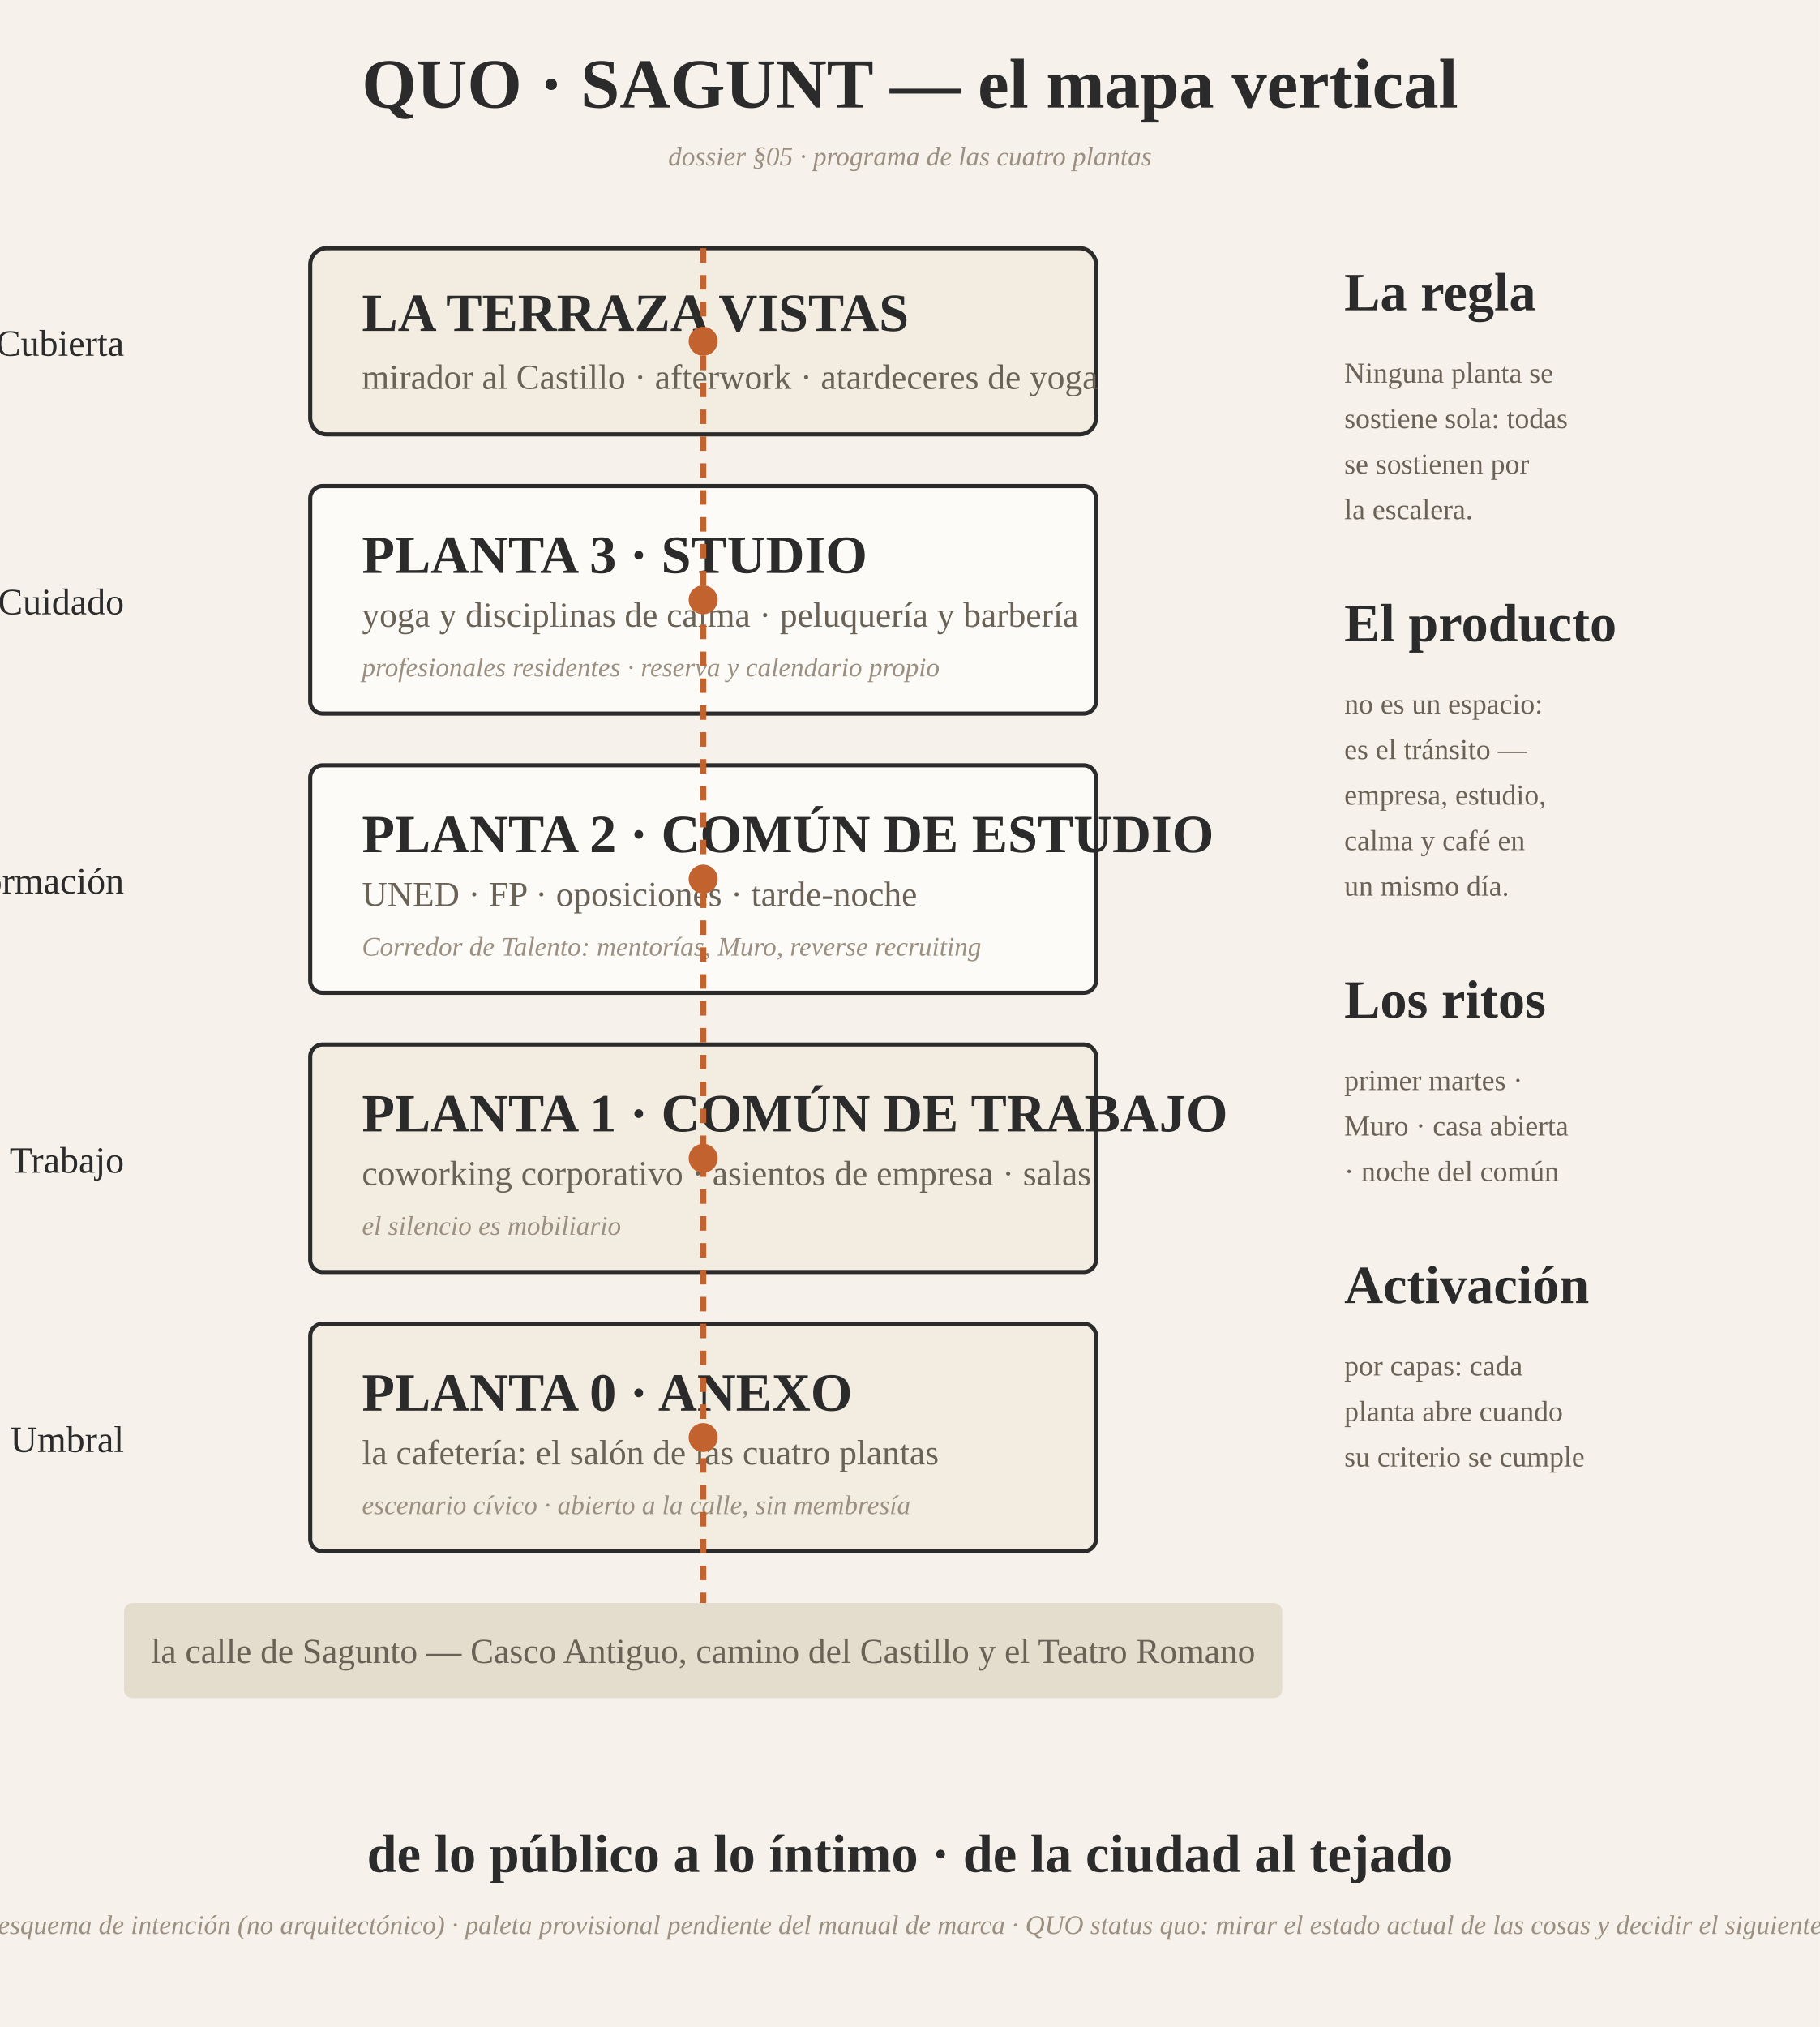
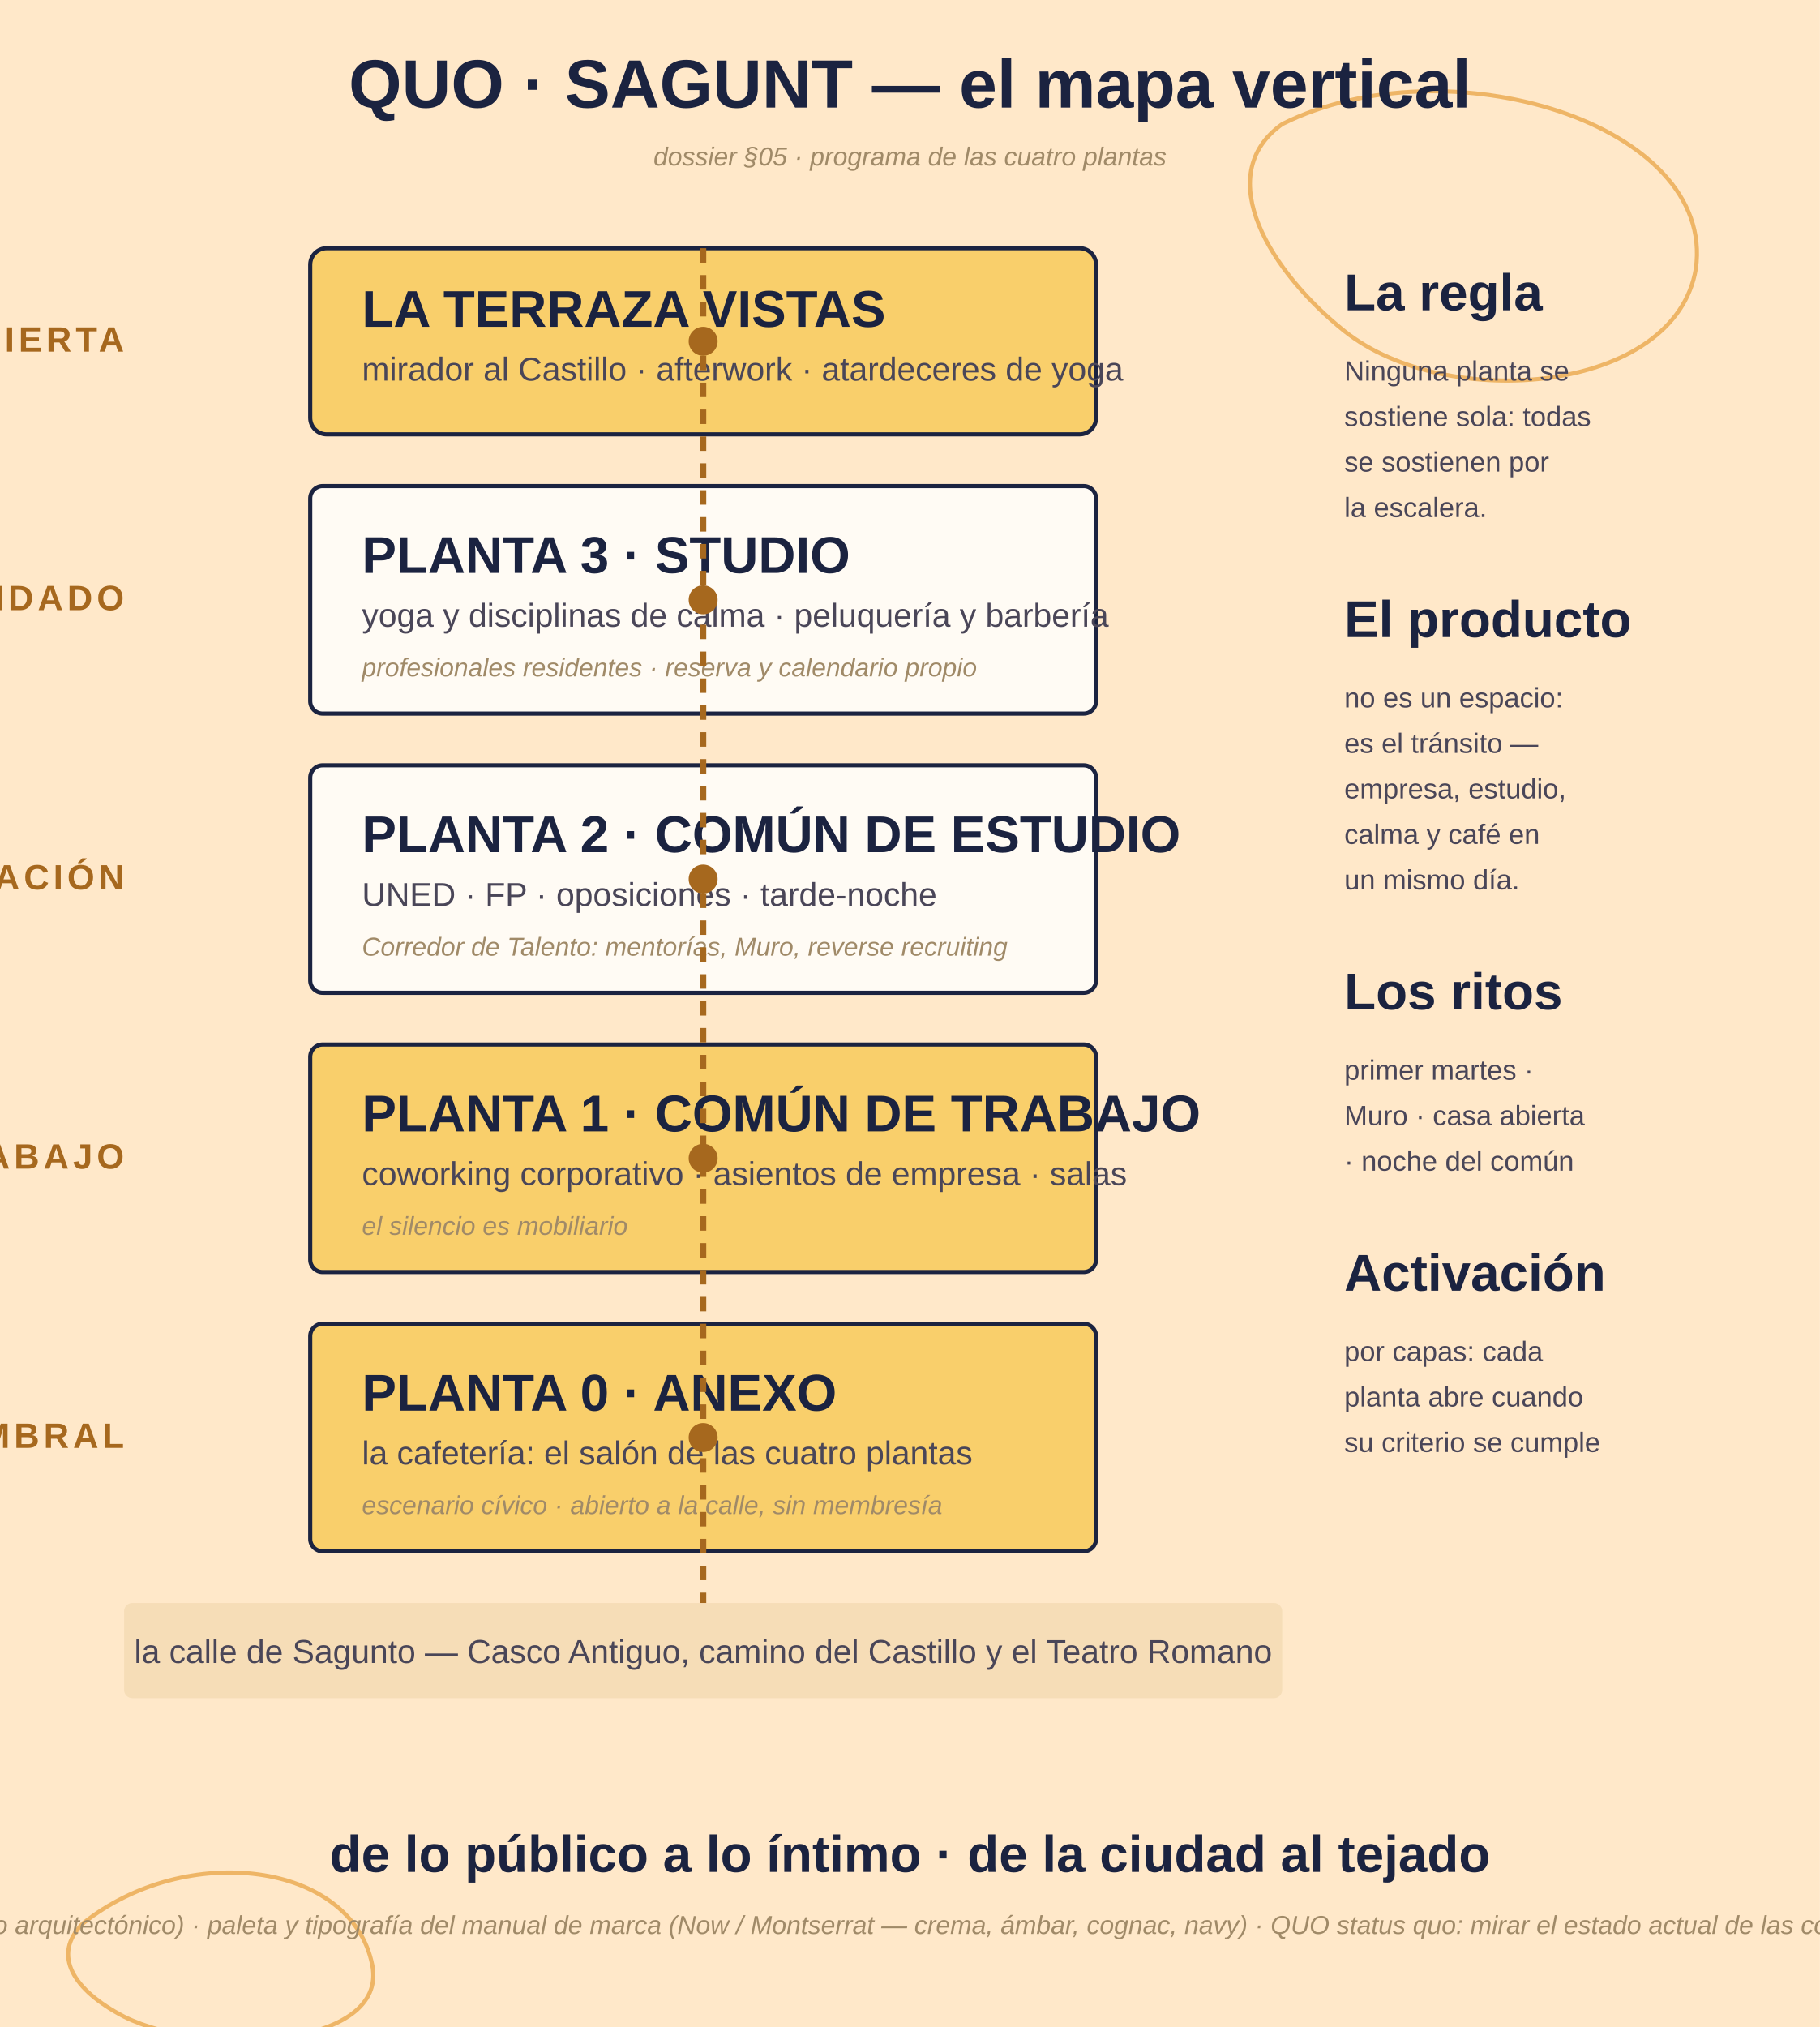
- <svg xmlns="http://www.w3.org/2000/svg" viewBox="0 0 880 980" font-family="Georgia, 'Times New Roman', serif">
+ <svg xmlns="http://www.w3.org/2000/svg" viewBox="0 0 880 980" font-family="'Montserrat', 'Helvetica Neue', Arial, sans-serif">
  <defs>
    <style>
-       .floor { fill: #fdfbf7; stroke: #2b2b2b; stroke-width: 2; }
-       .floorActive { fill: #f3ece1; stroke: #2b2b2b; stroke-width: 2; }
-       .label { fill: #2b2b2b; font-size: 26px; font-weight: bold; }
-       .sub { fill: #6b6257; font-size: 17px; }
-       .tiny { fill: #9a8f80; font-size: 13px; font-style: italic; }
-       .side { fill: #2b2b2b; font-size: 18px; }
-       .sideSub { fill: #6b6257; font-size: 14px; }
-       .accent { fill: #c1622f; }
+       .floor { fill: #fffbf4; stroke: #1b2340; stroke-width: 2; }
+       .floorActive { fill: #f9cf6b; stroke: #1b2340; stroke-width: 2; }
+       .label { fill: #1b2340; font-size: 25px; font-weight: 700; }
+       .sub { fill: #4a4658; font-size: 16px; }
+       .tiny { fill: #a08a68; font-size: 12.5px; font-style: italic; }
+       .side { fill: #a6681e; font-size: 17px; font-weight: 600; letter-spacing: 2; }
+       .sideSub { fill: #4a4658; font-size: 13.5px; }
+       .accent { fill: #a6681e; }
+       .blob { fill: none; stroke: #eaa94d; stroke-width: 2; opacity: .8; }
    </style>
  </defs>
-   <rect x="0" y="0" width="880" height="980" fill="#f6f2eb" />
-   <text x="440" y="52" text-anchor="middle" font-size="34" font-weight="bold" fill="#2b2b2b">QUO · SAGUNT — el mapa vertical</text>
+   <rect x="0" y="0" width="880" height="980" fill="#ffe8c9" />
+   <path class="blob" d="M620,60 C700,20 830,60 820,130 C810,190 700,200 650,160 C615,132 585,85 620,60 Z" />
+   <path class="blob" d="M40,930 C90,890 170,900 180,950 C188,990 100,995 60,975 C35,962 25,945 40,930 Z" />
+   <text x="440" y="52" text-anchor="middle" font-size="33" font-weight="800" fill="#1b2340">QUO · SAGUNT — el mapa vertical</text>
  <text x="440" y="80" text-anchor="middle" class="tiny">dossier §05 · programa de las cuatro plantas</text>
  <rect class="floorActive" x="150" y="120" width="380" height="90" rx="8" />
-   <text x="175" y="160" class="label">LA TERRAZA VISTAS</text>
-   <text x="175" y="188" class="sub">mirador al Castillo · afterwork · atardeceres de yoga</text>
-   <text x="60" y="172" text-anchor="end" class="side">Cubierta</text>
+   <text x="175" y="158" class="label">LA TERRAZA VISTAS</text>
+   <text x="175" y="184" class="sub">mirador al Castillo · afterwork · atardeceres de yoga</text>
+   <text x="60" y="170" text-anchor="end" class="side">CUBIERTA</text>
  <rect class="floor" x="150" y="235" width="380" height="110" rx="6" />
  <text x="175" y="277" class="label">PLANTA 3 · STUDIO</text>
  <text x="175" y="303" class="sub">yoga y disciplinas de calma · peluquería y barbería</text>
  <text x="175" y="327" class="tiny">profesionales residentes · reserva y calendario propio</text>
-   <text x="60" y="297" text-anchor="end" class="side">Cuidado</text>
+   <text x="60" y="295" text-anchor="end" class="side">CUIDADO</text>
  <rect class="floor" x="150" y="370" width="380" height="110" rx="6" />
  <text x="175" y="412" class="label">PLANTA 2 · COMÚN DE ESTUDIO</text>
  <text x="175" y="438" class="sub">UNED · FP · oposiciones · tarde-noche</text>
  <text x="175" y="462" class="tiny">Corredor de Talento: mentorías, Muro, reverse recruiting</text>
-   <text x="60" y="432" text-anchor="end" class="side">Formación</text>
+   <text x="60" y="430" text-anchor="end" class="side">FORMACIÓN</text>
  <rect class="floorActive" x="150" y="505" width="380" height="110" rx="6" />
  <text x="175" y="547" class="label">PLANTA 1 · COMÚN DE TRABAJO</text>
  <text x="175" y="573" class="sub">coworking corporativo · asientos de empresa · salas</text>
  <text x="175" y="597" class="tiny">el silencio es mobiliario</text>
-   <text x="60" y="567" text-anchor="end" class="side">Trabajo</text>
+   <text x="60" y="565" text-anchor="end" class="side">TRABAJO</text>
  <rect class="floorActive" x="150" y="640" width="380" height="110" rx="6" />
  <text x="175" y="682" class="label">PLANTA 0 · ANEXO</text>
  <text x="175" y="708" class="sub">la cafetería: el salón de las cuatro plantas</text>
  <text x="175" y="732" class="tiny">escenario cívico · abierto a la calle, sin membresía</text>
-   <text x="60" y="702" text-anchor="end" class="side">Umbral</text>
-   <rect x="60" y="775" width="560" height="46" fill="#e4dccd" rx="4" />
+   <text x="60" y="700" text-anchor="end" class="side">UMBRAL</text>
+   <rect x="60" y="775" width="560" height="46" fill="#f6ddb7" rx="4" />
  <text x="340" y="804" text-anchor="middle" class="sub">la calle de Sagunto — Casco Antiguo, camino del Castillo y el Teatro Romano</text>
-   <line x1="340" y1="120" x2="340" y2="775" stroke="#c1622f" stroke-width="3" stroke-dasharray="7 6" />
+   <line x1="340" y1="120" x2="340" y2="775" stroke="#a6681e" stroke-width="3" stroke-dasharray="7 6" />
  <circle class="accent" cx="340" cy="165" r="7" />
  <circle class="accent" cx="340" cy="290" r="7" />
  <circle class="accent" cx="340" cy="425" r="7" />
  <circle class="accent" cx="340" cy="560" r="7" />
  <circle class="accent" cx="340" cy="695" r="7" />
-   <rect x="640" y="120" width="190" height="665" fill="none" />
-   <text x="650" y="150" class="label" font-size="20">La regla</text>
-   <text x="650" y="185" class="sideSub">Ninguna planta se</text>
-   <text x="650" y="207" class="sideSub">sostiene sola: todas</text>
-   <text x="650" y="229" class="sideSub">se sostienen por</text>
-   <text x="650" y="251" class="sideSub">la escalera.</text>
-   <text x="650" y="310" class="label" font-size="20">El producto</text>
-   <text x="650" y="345" class="sideSub">no es un espacio:</text>
-   <text x="650" y="367" class="sideSub">es el tránsito —</text>
-   <text x="650" y="389" class="sideSub">empresa, estudio,</text>
-   <text x="650" y="411" class="sideSub">calma y café en</text>
-   <text x="650" y="433" class="sideSub">un mismo día.</text>
-   <text x="650" y="492" class="label" font-size="20">Los ritos</text>
-   <text x="650" y="527" class="sideSub">primer martes ·</text>
-   <text x="650" y="549" class="sideSub">Muro · casa abierta</text>
-   <text x="650" y="571" class="sideSub">· noche del común</text>
-   <text x="650" y="630" class="label" font-size="20">Activación</text>
-   <text x="650" y="665" class="sideSub">por capas: cada</text>
-   <text x="650" y="687" class="sideSub">planta abre cuando</text>
-   <text x="650" y="709" class="sideSub">su criterio se cumple</text>
-   <text x="440" y="905" text-anchor="middle" class="label" fill="#c1622f">de lo público a lo íntimo · de la ciudad al tejado</text>
-   <text x="440" y="935" text-anchor="middle" class="tiny">esquema de intención (no arquitectónico) · paleta provisional pendiente del manual de marca · QUO status quo: mirar el estado actual de las cosas y decidir el siguiente</text>
+   <text x="650" y="150" class="label" font-size="19">La regla</text>
+   <text x="650" y="184" class="sideSub">Ninguna planta se</text>
+   <text x="650" y="206" class="sideSub">sostiene sola: todas</text>
+   <text x="650" y="228" class="sideSub">se sostienen por</text>
+   <text x="650" y="250" class="sideSub">la escalera.</text>
+   <text x="650" y="308" class="label" font-size="19">El producto</text>
+   <text x="650" y="342" class="sideSub">no es un espacio:</text>
+   <text x="650" y="364" class="sideSub">es el tránsito —</text>
+   <text x="650" y="386" class="sideSub">empresa, estudio,</text>
+   <text x="650" y="408" class="sideSub">calma y café en</text>
+   <text x="650" y="430" class="sideSub">un mismo día.</text>
+   <text x="650" y="488" class="label" font-size="19">Los ritos</text>
+   <text x="650" y="522" class="sideSub">primer martes ·</text>
+   <text x="650" y="544" class="sideSub">Muro · casa abierta</text>
+   <text x="650" y="566" class="sideSub">· noche del común</text>
+   <text x="650" y="624" class="label" font-size="19">Activación</text>
+   <text x="650" y="658" class="sideSub">por capas: cada</text>
+   <text x="650" y="680" class="sideSub">planta abre cuando</text>
+   <text x="650" y="702" class="sideSub">su criterio se cumple</text>
+   <text x="440" y="905" text-anchor="middle" class="label" fill="#a6681e">de lo público a lo íntimo · de la ciudad al tejado</text>
+   <text x="440" y="935" text-anchor="middle" class="tiny">esquema de intención (no arquitectónico) · paleta y tipografía del manual de marca (Now / Montserrat — crema, ámbar, cognac, navy) · QUO status quo: mirar el estado actual de las cosas y decidir el siguiente</text>
</svg>
